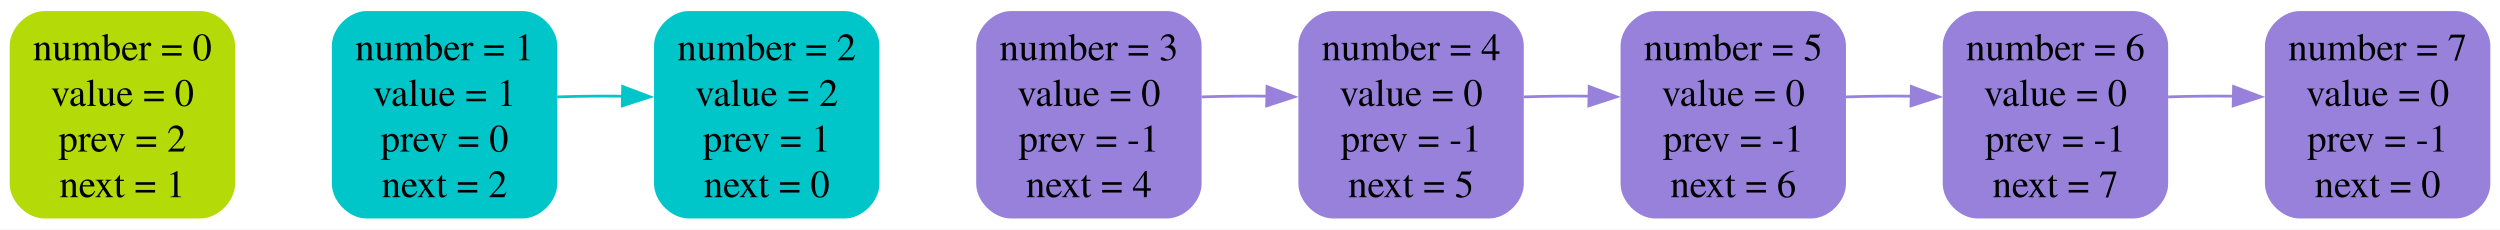
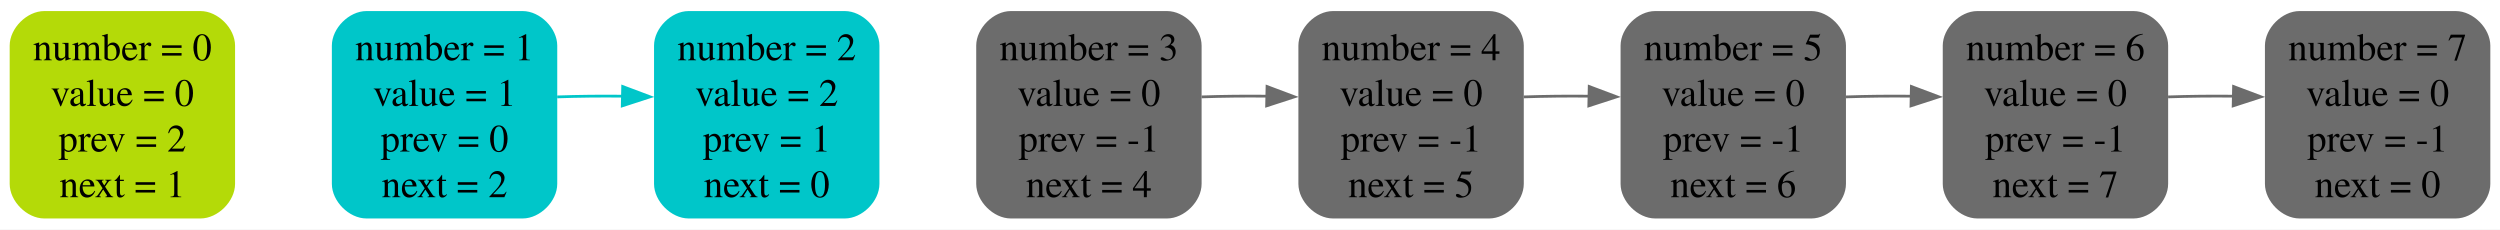
<svg xmlns="http://www.w3.org/2000/svg" width="904pt" height="83pt" viewBox="0.00 0.00 904.00 83.00">
  <g id="graph0" class="graph" transform="scale(1 1) rotate(0) translate(4 79)">
    <polygon fill="white" stroke="none" points="-4,4 -4,-79 900,-79 900,4 -4,4" />
    <g id="node1" class="node">
      <path fill="#b4da08" stroke="#b4da08" d="M12,-0.5C12,-0.5 68.5,-0.5 68.5,-0.5 74.5,-0.5 80.5,-6.5 80.5,-12.5 80.5,-12.5 80.5,-62.5 80.5,-62.5 80.5,-68.5 74.5,-74.5 68.5,-74.5 68.5,-74.5 12,-74.5 12,-74.5 6,-74.5 0,-68.5 0,-62.5 0,-62.5 0,-12.5 0,-12.5 0,-6.5 6,-0.5 12,-0.5" />
      <text xml:space="preserve" text-anchor="middle" x="40.25" y="-57.2" font-family="Times,serif" font-size="14.00">number = 0</text>
      <text xml:space="preserve" text-anchor="middle" x="40.25" y="-40.7" font-family="Times,serif" font-size="14.00">value = 0</text>
      <text xml:space="preserve" text-anchor="middle" x="40.25" y="-24.2" font-family="Times,serif" font-size="14.00">prev = 2</text>
      <text xml:space="preserve" text-anchor="middle" x="40.25" y="-7.7" font-family="Times,serif" font-size="14.00">next = 1</text>
    </g>
    <g id="node2" class="node">
      <path fill="#00c6c9" stroke="#00c6c9" d="M128.5,-0.5C128.5,-0.5 185,-0.5 185,-0.5 191,-0.5 197,-6.5 197,-12.5 197,-12.5 197,-62.5 197,-62.5 197,-68.5 191,-74.5 185,-74.5 185,-74.5 128.5,-74.5 128.5,-74.5 122.5,-74.5 116.5,-68.5 116.5,-62.5 116.5,-62.5 116.5,-12.5 116.5,-12.5 116.5,-6.5 122.5,-0.5 128.5,-0.5" />
      <text xml:space="preserve" text-anchor="middle" x="156.75" y="-57.2" font-family="Times,serif" font-size="14.00">number = 1</text>
      <text xml:space="preserve" text-anchor="middle" x="156.75" y="-40.7" font-family="Times,serif" font-size="14.00">value = 1</text>
      <text xml:space="preserve" text-anchor="middle" x="156.75" y="-24.2" font-family="Times,serif" font-size="14.00">prev = 0</text>
      <text xml:space="preserve" text-anchor="middle" x="156.75" y="-7.7" font-family="Times,serif" font-size="14.00">next = 2</text>
    </g>
    <g id="node3" class="node">
      <path fill="#00c6c9" stroke="#00c6c9" d="M245,-0.5C245,-0.5 301.5,-0.5 301.5,-0.5 307.5,-0.5 313.5,-6.5 313.5,-12.5 313.5,-12.5 313.5,-62.5 313.5,-62.5 313.5,-68.5 307.5,-74.5 301.5,-74.5 301.5,-74.5 245,-74.5 245,-74.5 239,-74.5 233,-68.5 233,-62.5 233,-62.5 233,-12.5 233,-12.5 233,-6.5 239,-0.5 245,-0.5" />
      <text xml:space="preserve" text-anchor="middle" x="273.25" y="-57.2" font-family="Times,serif" font-size="14.00">number = 2</text>
      <text xml:space="preserve" text-anchor="middle" x="273.25" y="-40.7" font-family="Times,serif" font-size="14.00">value = 2</text>
      <text xml:space="preserve" text-anchor="middle" x="273.25" y="-24.2" font-family="Times,serif" font-size="14.00">prev = 1</text>
      <text xml:space="preserve" text-anchor="middle" x="273.25" y="-7.7" font-family="Times,serif" font-size="14.00">next = 0</text>
    </g>
    <g id="edge8" class="edge">
      <path fill="none" stroke="#00c6c9" d="M197.48,-43.96C205.11,-44.22 213.21,-44.31 221.15,-44.22" />
      <polygon fill="#00c6c9" stroke="#00c6c9" points="221.16,-47.72 231.08,-43.99 221.01,-40.72 221.16,-47.72" />
    </g>
    <g id="node4" class="node">
-       <path fill="#9781db" stroke="#9781db" d="M361.5,-0.5C361.5,-0.5 418,-0.5 418,-0.5 424,-0.5 430,-6.5 430,-12.5 430,-12.5 430,-62.5 430,-62.5 430,-68.5 424,-74.5 418,-74.5 418,-74.5 361.5,-74.5 361.5,-74.5 355.5,-74.5 349.5,-68.5 349.5,-62.5 349.5,-62.5 349.5,-12.5 349.5,-12.5 349.5,-6.5 355.5,-0.5 361.5,-0.5" />
+       <path fill="#6c6c6c" stroke="#6c6c6c" d="M361.5,-0.5C361.5,-0.5 418,-0.5 418,-0.5 424,-0.5 430,-6.5 430,-12.5 430,-12.5 430,-62.5 430,-62.5 430,-68.5 424,-74.5 418,-74.5 418,-74.5 361.5,-74.5 361.5,-74.5 355.5,-74.5 349.5,-68.5 349.5,-62.5 349.5,-62.5 349.5,-12.5 349.5,-12.5 349.5,-6.5 355.5,-0.5 361.5,-0.5" />
      <text xml:space="preserve" text-anchor="middle" x="389.75" y="-57.2" font-family="Times,serif" font-size="14.00">number = 3</text>
      <text xml:space="preserve" text-anchor="middle" x="389.75" y="-40.7" font-family="Times,serif" font-size="14.00">value = 0</text>
      <text xml:space="preserve" text-anchor="middle" x="389.75" y="-24.2" font-family="Times,serif" font-size="14.00">prev = -1</text>
      <text xml:space="preserve" text-anchor="middle" x="389.75" y="-7.7" font-family="Times,serif" font-size="14.00">next = 4</text>
    </g>
    <g id="node5" class="node">
-       <path fill="#9781db" stroke="#9781db" d="M478,-0.5C478,-0.5 534.5,-0.5 534.5,-0.5 540.5,-0.5 546.5,-6.5 546.5,-12.5 546.5,-12.5 546.5,-62.5 546.5,-62.5 546.5,-68.5 540.5,-74.5 534.5,-74.5 534.5,-74.5 478,-74.5 478,-74.5 472,-74.5 466,-68.5 466,-62.5 466,-62.5 466,-12.5 466,-12.5 466,-6.5 472,-0.5 478,-0.5" />
+       <path fill="#6c6c6c" stroke="#6c6c6c" d="M478,-0.5C478,-0.5 534.5,-0.5 534.5,-0.5 540.5,-0.5 546.5,-6.5 546.5,-12.5 546.5,-12.5 546.5,-62.5 546.5,-62.5 546.5,-68.5 540.5,-74.5 534.5,-74.5 534.5,-74.5 478,-74.5 478,-74.5 472,-74.5 466,-68.5 466,-62.5 466,-62.5 466,-12.5 466,-12.5 466,-6.5 472,-0.5 478,-0.5" />
      <text xml:space="preserve" text-anchor="middle" x="506.25" y="-57.2" font-family="Times,serif" font-size="14.00">number = 4</text>
      <text xml:space="preserve" text-anchor="middle" x="506.25" y="-40.7" font-family="Times,serif" font-size="14.00">value = 0</text>
      <text xml:space="preserve" text-anchor="middle" x="506.25" y="-24.2" font-family="Times,serif" font-size="14.00">prev = -1</text>
      <text xml:space="preserve" text-anchor="middle" x="506.25" y="-7.7" font-family="Times,serif" font-size="14.00">next = 5</text>
    </g>
    <g id="edge9" class="edge">
-       <path fill="none" stroke="#9781db" d="M430.48,-43.96C438.11,-44.22 446.21,-44.31 454.15,-44.22" />
-       <polygon fill="#9781db" stroke="#9781db" points="454.16,-47.72 464.08,-43.99 454.01,-40.72 454.16,-47.72" />
+       <path fill="none" stroke="#6c6c6c" d="M430.48,-43.96C438.11,-44.22 446.21,-44.31 454.15,-44.22" />
+       <polygon fill="#6c6c6c" stroke="#6c6c6c" points="454.16,-47.72 464.08,-43.99 454.01,-40.72 454.16,-47.72" />
    </g>
    <g id="node6" class="node">
-       <path fill="#9781db" stroke="#9781db" d="M594.5,-0.5C594.5,-0.5 651,-0.5 651,-0.5 657,-0.5 663,-6.5 663,-12.5 663,-12.5 663,-62.5 663,-62.5 663,-68.5 657,-74.5 651,-74.5 651,-74.5 594.5,-74.5 594.5,-74.5 588.5,-74.5 582.5,-68.5 582.5,-62.5 582.5,-62.5 582.5,-12.5 582.5,-12.5 582.5,-6.5 588.5,-0.5 594.5,-0.5" />
+       <path fill="#6c6c6c" stroke="#6c6c6c" d="M594.5,-0.5C594.5,-0.5 651,-0.5 651,-0.5 657,-0.5 663,-6.5 663,-12.5 663,-12.5 663,-62.5 663,-62.5 663,-68.5 657,-74.5 651,-74.5 651,-74.5 594.5,-74.5 594.5,-74.5 588.5,-74.5 582.5,-68.5 582.5,-62.5 582.5,-62.5 582.5,-12.5 582.5,-12.5 582.5,-6.5 588.5,-0.5 594.5,-0.5" />
      <text xml:space="preserve" text-anchor="middle" x="622.75" y="-57.2" font-family="Times,serif" font-size="14.00">number = 5</text>
      <text xml:space="preserve" text-anchor="middle" x="622.75" y="-40.7" font-family="Times,serif" font-size="14.00">value = 0</text>
      <text xml:space="preserve" text-anchor="middle" x="622.75" y="-24.2" font-family="Times,serif" font-size="14.00">prev = -1</text>
      <text xml:space="preserve" text-anchor="middle" x="622.75" y="-7.7" font-family="Times,serif" font-size="14.00">next = 6</text>
    </g>
    <g id="edge10" class="edge">
-       <path fill="none" stroke="#9781db" d="M546.98,-43.96C554.61,-44.22 562.71,-44.31 570.65,-44.22" />
-       <polygon fill="#9781db" stroke="#9781db" points="570.66,-47.72 580.58,-43.99 570.51,-40.72 570.66,-47.72" />
+       <path fill="none" stroke="#6c6c6c" d="M546.98,-43.96C554.61,-44.22 562.71,-44.31 570.65,-44.22" />
+       <polygon fill="#6c6c6c" stroke="#6c6c6c" points="570.66,-47.72 580.58,-43.99 570.51,-40.72 570.66,-47.72" />
    </g>
    <g id="node7" class="node">
-       <path fill="#9781db" stroke="#9781db" d="M711,-0.5C711,-0.5 767.5,-0.5 767.5,-0.5 773.5,-0.5 779.5,-6.5 779.5,-12.5 779.5,-12.5 779.5,-62.5 779.5,-62.5 779.5,-68.5 773.5,-74.5 767.5,-74.5 767.5,-74.5 711,-74.5 711,-74.5 705,-74.5 699,-68.5 699,-62.5 699,-62.5 699,-12.5 699,-12.5 699,-6.5 705,-0.5 711,-0.5" />
+       <path fill="#6c6c6c" stroke="#6c6c6c" d="M711,-0.5C711,-0.5 767.5,-0.5 767.5,-0.5 773.5,-0.5 779.5,-6.5 779.5,-12.5 779.5,-12.5 779.5,-62.5 779.5,-62.5 779.5,-68.5 773.5,-74.5 767.5,-74.5 767.5,-74.5 711,-74.5 711,-74.5 705,-74.5 699,-68.5 699,-62.5 699,-62.5 699,-12.5 699,-12.5 699,-6.5 705,-0.5 711,-0.5" />
      <text xml:space="preserve" text-anchor="middle" x="739.25" y="-57.2" font-family="Times,serif" font-size="14.00">number = 6</text>
      <text xml:space="preserve" text-anchor="middle" x="739.25" y="-40.7" font-family="Times,serif" font-size="14.00">value = 0</text>
      <text xml:space="preserve" text-anchor="middle" x="739.25" y="-24.2" font-family="Times,serif" font-size="14.00">prev = -1</text>
      <text xml:space="preserve" text-anchor="middle" x="739.25" y="-7.7" font-family="Times,serif" font-size="14.00">next = 7</text>
    </g>
    <g id="edge11" class="edge">
-       <path fill="none" stroke="#9781db" d="M663.48,-43.96C671.11,-44.22 679.21,-44.31 687.15,-44.22" />
-       <polygon fill="#9781db" stroke="#9781db" points="687.16,-47.72 697.08,-43.99 687.01,-40.72 687.16,-47.72" />
+       <path fill="none" stroke="#6c6c6c" d="M663.48,-43.96C671.11,-44.22 679.21,-44.31 687.15,-44.22" />
+       <polygon fill="#6c6c6c" stroke="#6c6c6c" points="687.16,-47.72 697.08,-43.99 687.01,-40.72 687.16,-47.72" />
    </g>
    <g id="node8" class="node">
-       <path fill="#9781db" stroke="#9781db" d="M827.5,-0.5C827.5,-0.5 884,-0.5 884,-0.5 890,-0.5 896,-6.5 896,-12.5 896,-12.5 896,-62.5 896,-62.5 896,-68.5 890,-74.5 884,-74.5 884,-74.5 827.5,-74.5 827.5,-74.5 821.5,-74.5 815.5,-68.5 815.5,-62.5 815.5,-62.5 815.5,-12.5 815.5,-12.5 815.5,-6.5 821.5,-0.5 827.5,-0.5" />
+       <path fill="#6c6c6c" stroke="#6c6c6c" d="M827.5,-0.5C827.5,-0.5 884,-0.5 884,-0.5 890,-0.5 896,-6.5 896,-12.5 896,-12.5 896,-62.5 896,-62.5 896,-68.5 890,-74.5 884,-74.5 884,-74.5 827.5,-74.5 827.5,-74.5 821.5,-74.5 815.5,-68.5 815.5,-62.5 815.5,-62.5 815.5,-12.5 815.5,-12.5 815.5,-6.5 821.5,-0.5 827.5,-0.5" />
      <text xml:space="preserve" text-anchor="middle" x="855.75" y="-57.2" font-family="Times,serif" font-size="14.00">number = 7</text>
      <text xml:space="preserve" text-anchor="middle" x="855.75" y="-40.7" font-family="Times,serif" font-size="14.00">value = 0</text>
      <text xml:space="preserve" text-anchor="middle" x="855.75" y="-24.2" font-family="Times,serif" font-size="14.00">prev = -1</text>
      <text xml:space="preserve" text-anchor="middle" x="855.75" y="-7.7" font-family="Times,serif" font-size="14.00">next = 0</text>
    </g>
    <g id="edge12" class="edge">
-       <path fill="none" stroke="#9781db" d="M779.98,-43.96C787.61,-44.22 795.71,-44.31 803.65,-44.22" />
-       <polygon fill="#9781db" stroke="#9781db" points="803.66,-47.72 813.58,-43.99 803.51,-40.72 803.66,-47.72" />
+       <path fill="none" stroke="#6c6c6c" d="M779.98,-43.96C787.61,-44.22 795.71,-44.31 803.65,-44.22" />
+       <polygon fill="#6c6c6c" stroke="#6c6c6c" points="803.66,-47.72 813.58,-43.99 803.51,-40.72 803.66,-47.72" />
    </g>
  </g>
</svg>
